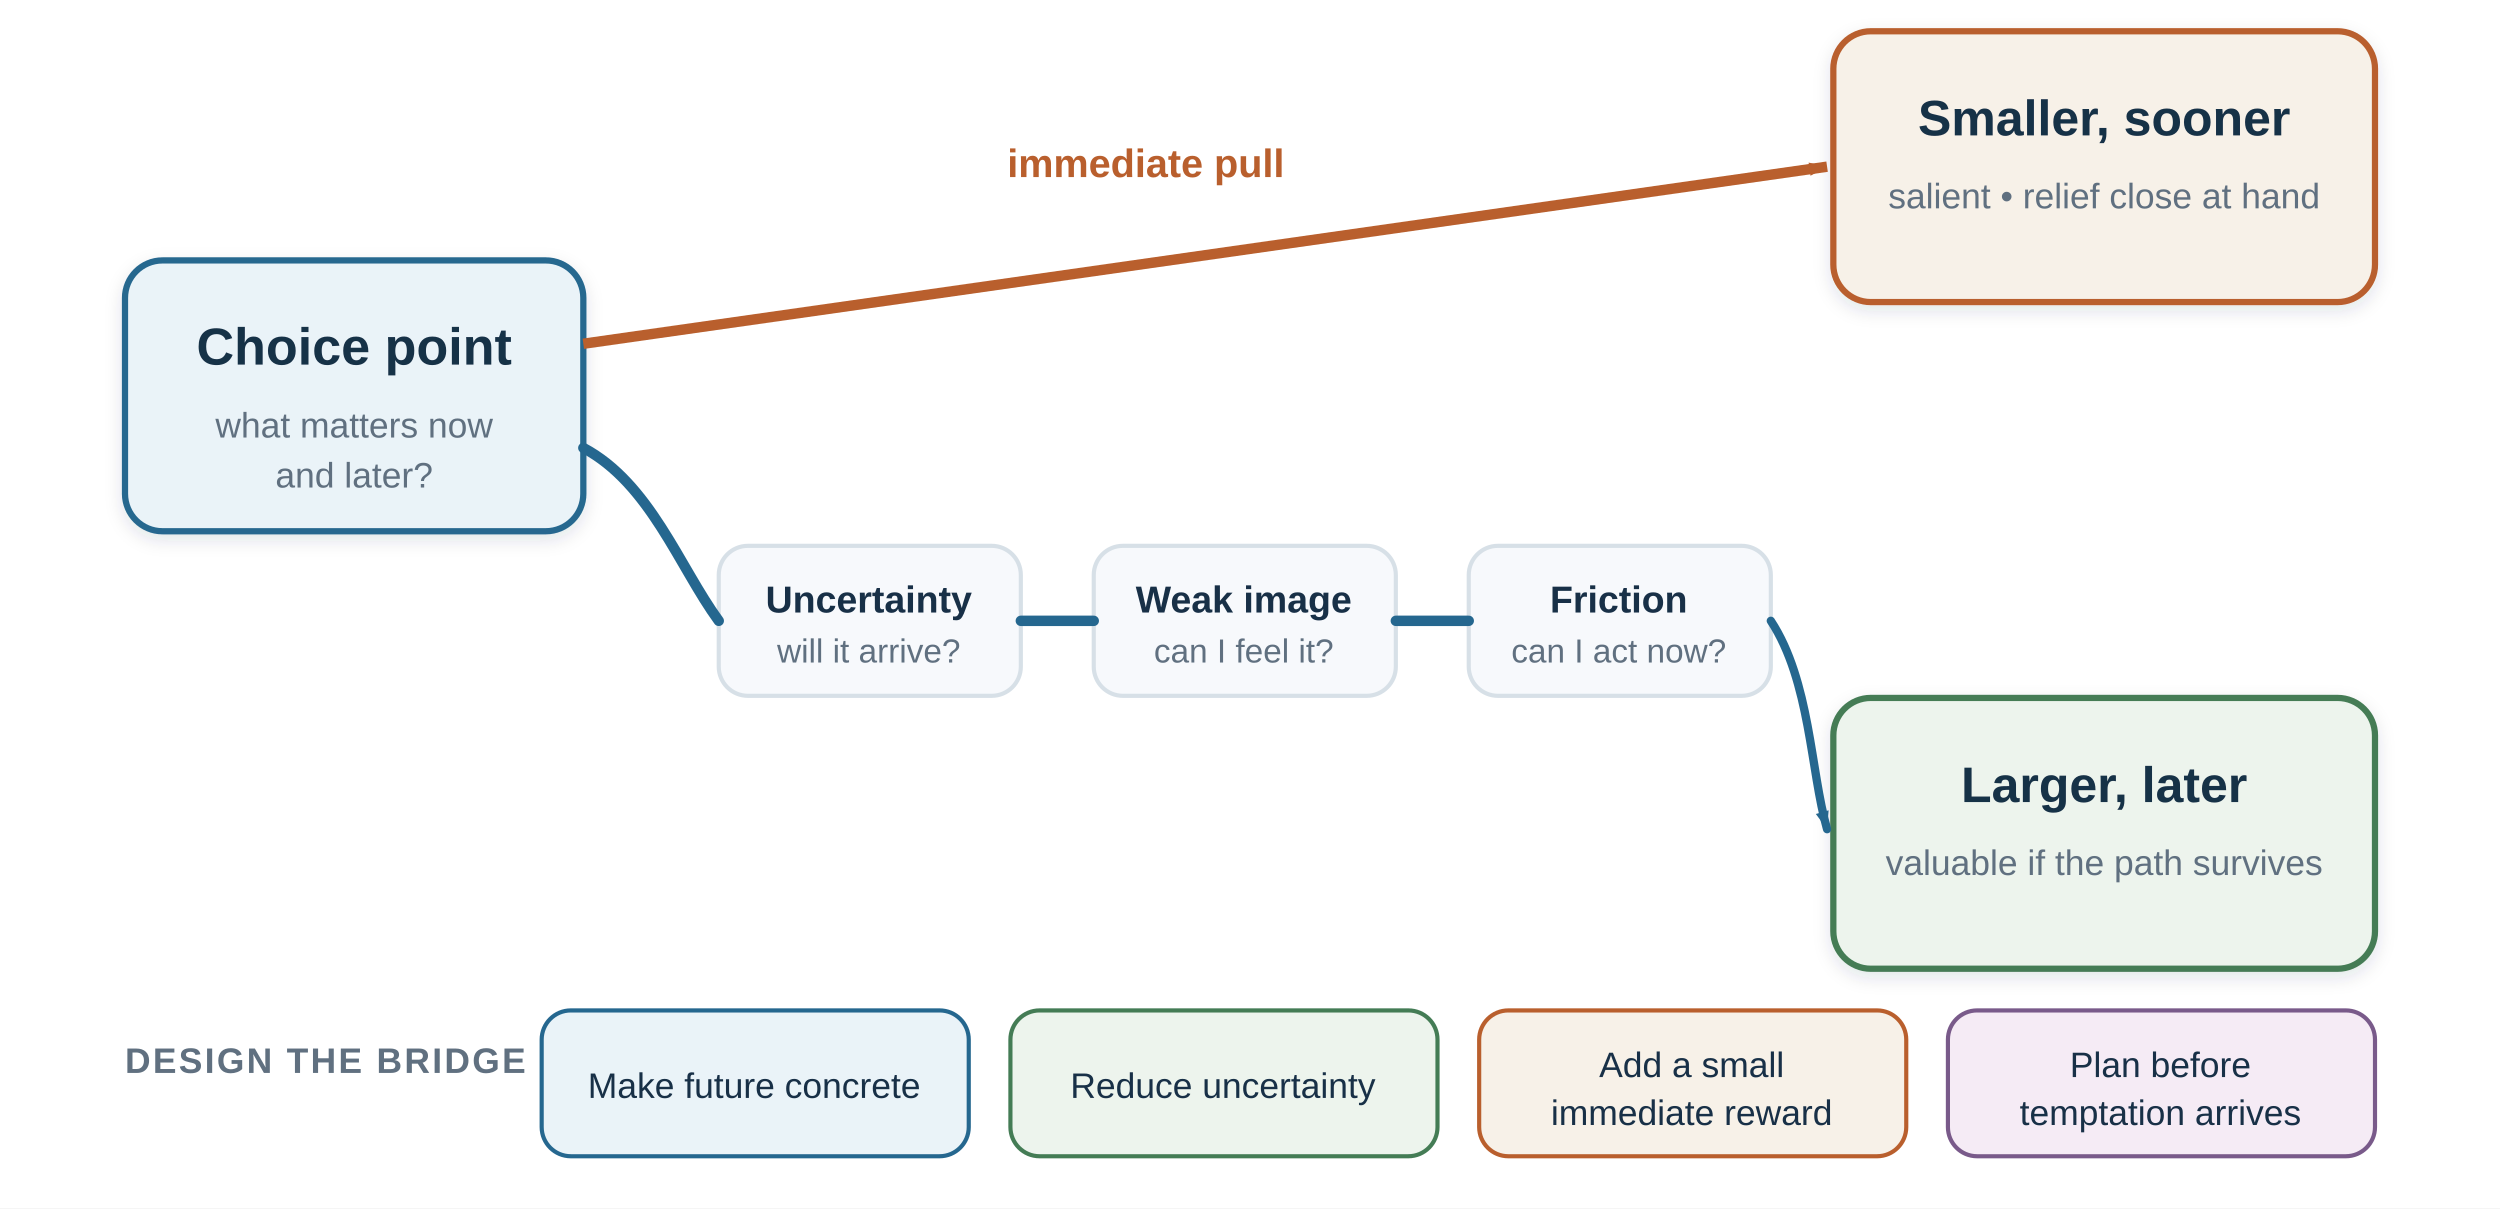
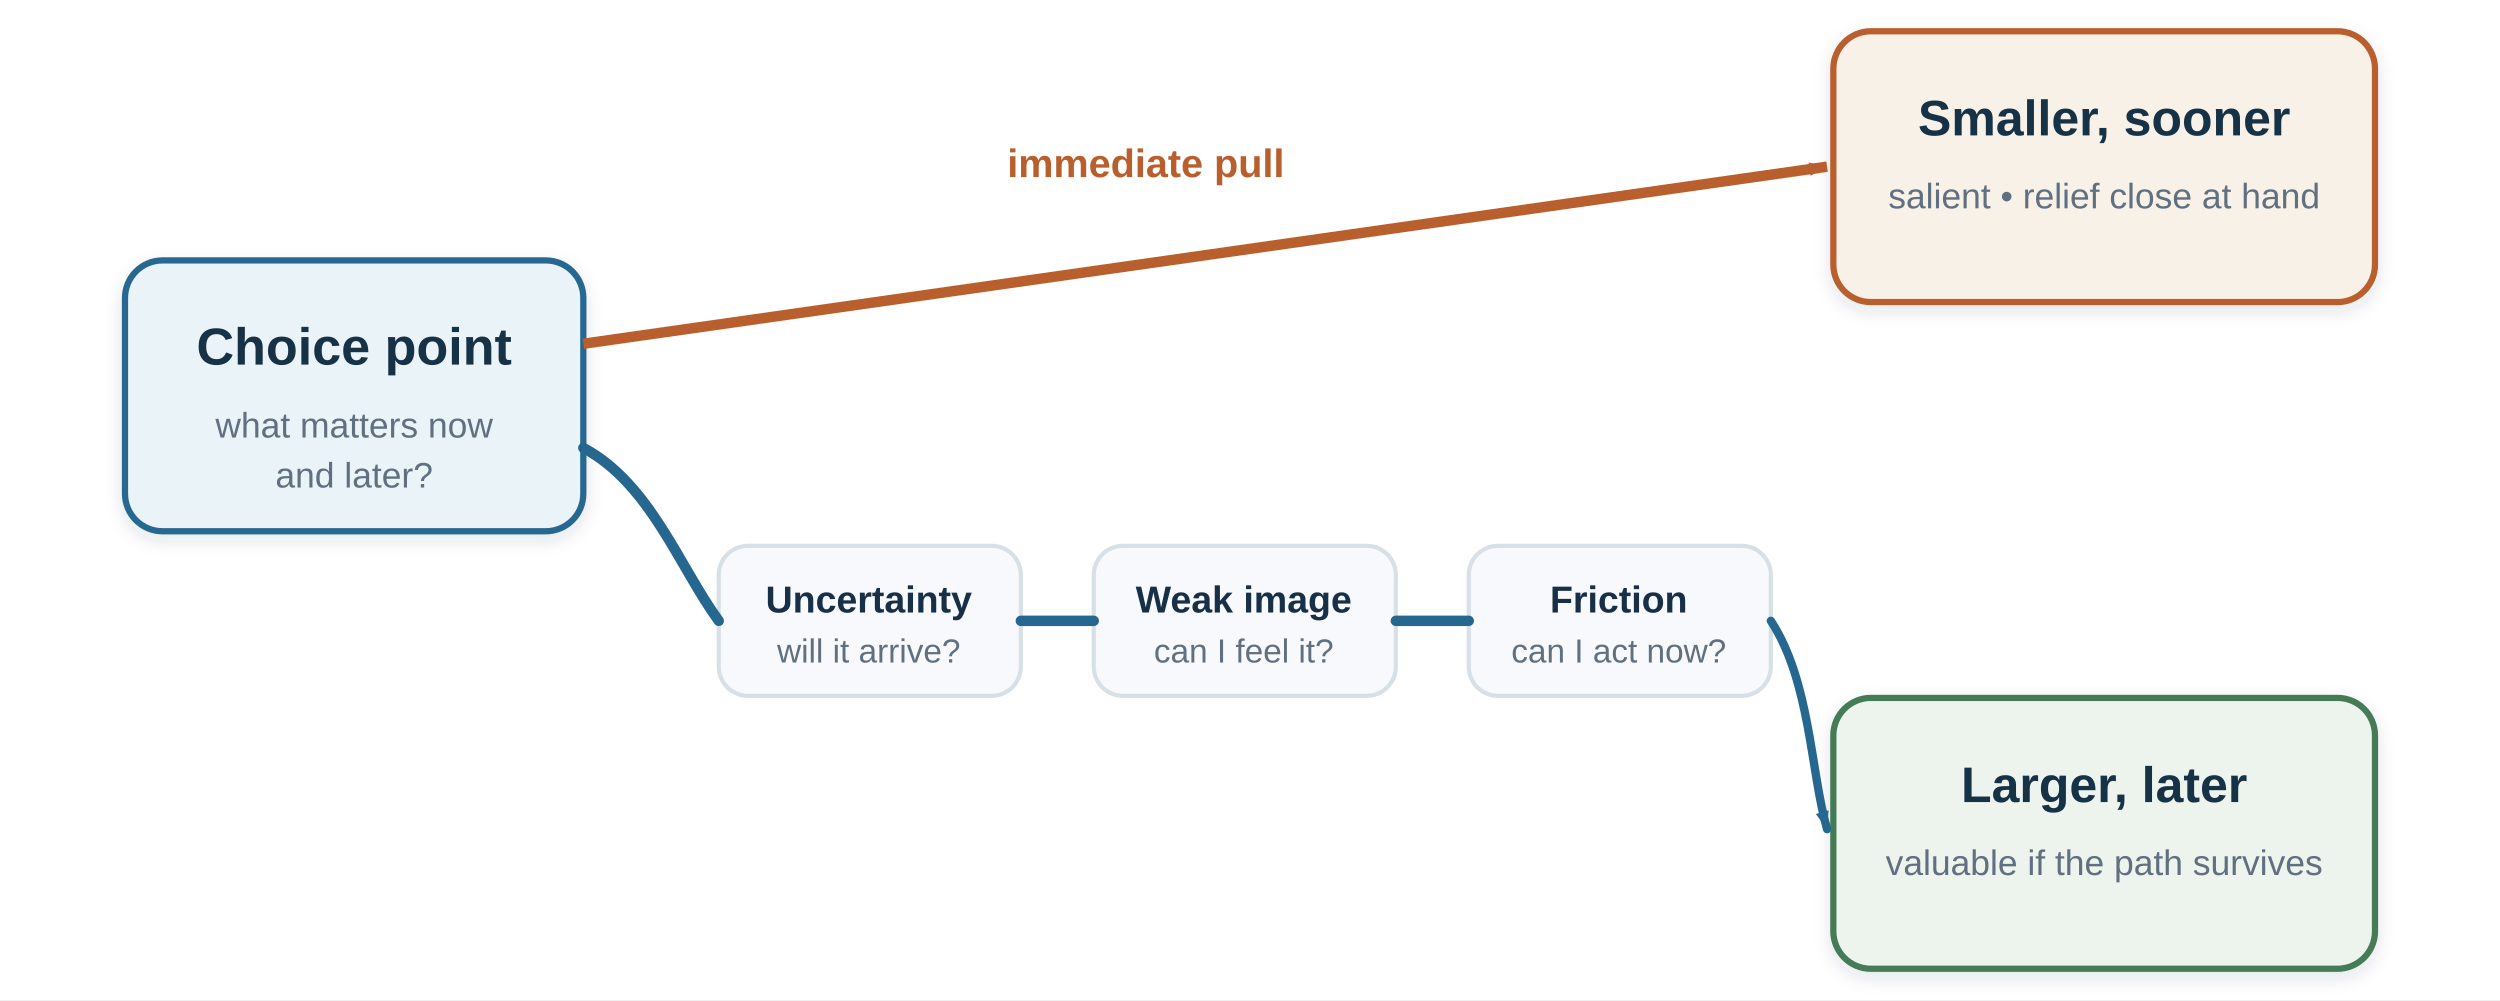
- <svg xmlns="http://www.w3.org/2000/svg" width="1200" height="580" viewBox="0 120 1200 580" role="img" aria-labelledby="title desc">
+ <svg xmlns="http://www.w3.org/2000/svg" width="1200" height="480" viewBox="0 120 1200 480" role="img" aria-labelledby="title desc">
  <defs>
    <marker id="blueArrow" viewBox="0 0 10 8" markerUnits="userSpaceOnUse" markerWidth="10" markerHeight="8" refX="9" refY="4" orient="auto">
      <path d="M0.5 0.8 L9 4 L0.5 7.2 Z" fill="#25678f" />
    </marker>
    <marker id="orangeArrow" viewBox="0 0 10 8" markerUnits="userSpaceOnUse" markerWidth="10" markerHeight="8" refX="9" refY="4" orient="auto">
      <path d="M0.5 0.8 L9 4 L0.5 7.2 Z" fill="#b95f2d" />
    </marker>
    <filter id="shadow">
      <feDropShadow dx="0" dy="3" stdDeviation="4" flood-color="#183047" flood-opacity="0.12" />
    </filter>
  </defs>
-   <rect width="1200" height="580" fill="#fff" x="0" y="120" />
+   <rect width="1200" height="480" fill="#fff" x="0" y="120" />
  <g filter="url(#shadow)" font-family="Arial, sans-serif">
    <rect x="60" y="245" width="220" height="130" rx="18" fill="#eaf3f8" stroke="#25678f" stroke-width="3" />
    <text x="170" y="295" text-anchor="middle" font-size="25" font-weight="700" fill="#183047">Choice point</text>
    <text x="170" y="330" text-anchor="middle" font-size="17" fill="#607080">what matters now</text>
    <text x="170" y="354" text-anchor="middle" font-size="17" fill="#607080">and later?</text>
    <rect x="880" y="135" width="260" height="130" rx="18" fill="#f7f1e8" stroke="#b95f2d" stroke-width="3" />
    <text x="1010" y="185" text-anchor="middle" font-size="24" font-weight="700" fill="#183047">Smaller, sooner</text>
    <text x="1010" y="220" text-anchor="middle" font-size="17" fill="#607080">salient • relief close at hand</text>
    <rect x="880" y="455" width="260" height="130" rx="18" fill="#edf4ed" stroke="#447c55" stroke-width="3" />
    <text x="1010" y="505" text-anchor="middle" font-size="24" font-weight="700" fill="#183047">Larger, later</text>
    <text x="1010" y="540" text-anchor="middle" font-size="17" fill="#607080">valuable if the path survives</text>
  </g>
  <line x1="280" y1="285" x2="877" y2="200" stroke="#b95f2d" stroke-width="5" marker-end="url(#orangeArrow)" />
  <text x="550" y="205" text-anchor="middle" font-family="Arial, sans-serif" font-size="19" font-weight="700" fill="#b95f2d">immediate pull</text>
  <g font-family="Arial, sans-serif">
    <rect x="345" y="382" width="145" height="72" rx="14" fill="#f7f9fc" stroke="#d7e0e7" stroke-width="2" />
    <text x="417" y="414" text-anchor="middle" font-size="18" font-weight="700" fill="#183047">Uncertainty</text>
    <text x="417" y="438" text-anchor="middle" font-size="16" fill="#607080">will it arrive?</text>
    <rect x="525" y="382" width="145" height="72" rx="14" fill="#f7f9fc" stroke="#d7e0e7" stroke-width="2" />
    <text x="597" y="414" text-anchor="middle" font-size="18" font-weight="700" fill="#183047">Weak image</text>
    <text x="597" y="438" text-anchor="middle" font-size="16" fill="#607080">can I feel it?</text>
    <rect x="705" y="382" width="145" height="72" rx="14" fill="#f7f9fc" stroke="#d7e0e7" stroke-width="2" />
    <text x="777" y="414" text-anchor="middle" font-size="18" font-weight="700" fill="#183047">Friction</text>
    <text x="777" y="438" text-anchor="middle" font-size="16" fill="#607080">can I act now?</text>
  </g>
  <g fill="none" stroke="#25678f" stroke-width="5" stroke-linecap="round" stroke-linejoin="round">
    <path d="M280 335 C312 352 326 392 345 418" />
    <line x1="490" y1="418" x2="525" y2="418" />
    <line x1="670" y1="418" x2="705" y2="418" />
    <path d="M850 418 C869 447 869 490 877 518" stroke-width="4" marker-end="url(#blueArrow)" />
  </g>
-   <text x="60" y="635" font-family="Arial, sans-serif" font-size="17" font-weight="700" fill="#607080" letter-spacing="1.1">DESIGN THE BRIDGE</text>
-   <g font-family="Arial, sans-serif" font-size="17" fill="#183047">
-     <rect x="260" y="605" width="205" height="70" rx="14" fill="#eaf3f8" stroke="#25678f" stroke-width="2" />
-     <text x="362" y="647" text-anchor="middle">Make future concrete</text>
-     <rect x="485" y="605" width="205" height="70" rx="14" fill="#edf4ed" stroke="#447c55" stroke-width="2" />
-     <text x="587" y="647" text-anchor="middle">Reduce uncertainty</text>
-     <rect x="710" y="605" width="205" height="70" rx="14" fill="#f7f1e8" stroke="#b95f2d" stroke-width="2" />
-     <text x="812" y="637" text-anchor="middle">Add a small</text>
-     <text x="812" y="660" text-anchor="middle">immediate reward</text>
-     <rect x="935" y="605" width="205" height="70" rx="14" fill="#f5ebf5" stroke="#795a8a" stroke-width="2" />
-     <text x="1037" y="637" text-anchor="middle">Plan before</text>
-     <text x="1037" y="660" text-anchor="middle">temptation arrives</text>
-   </g>
</svg>
